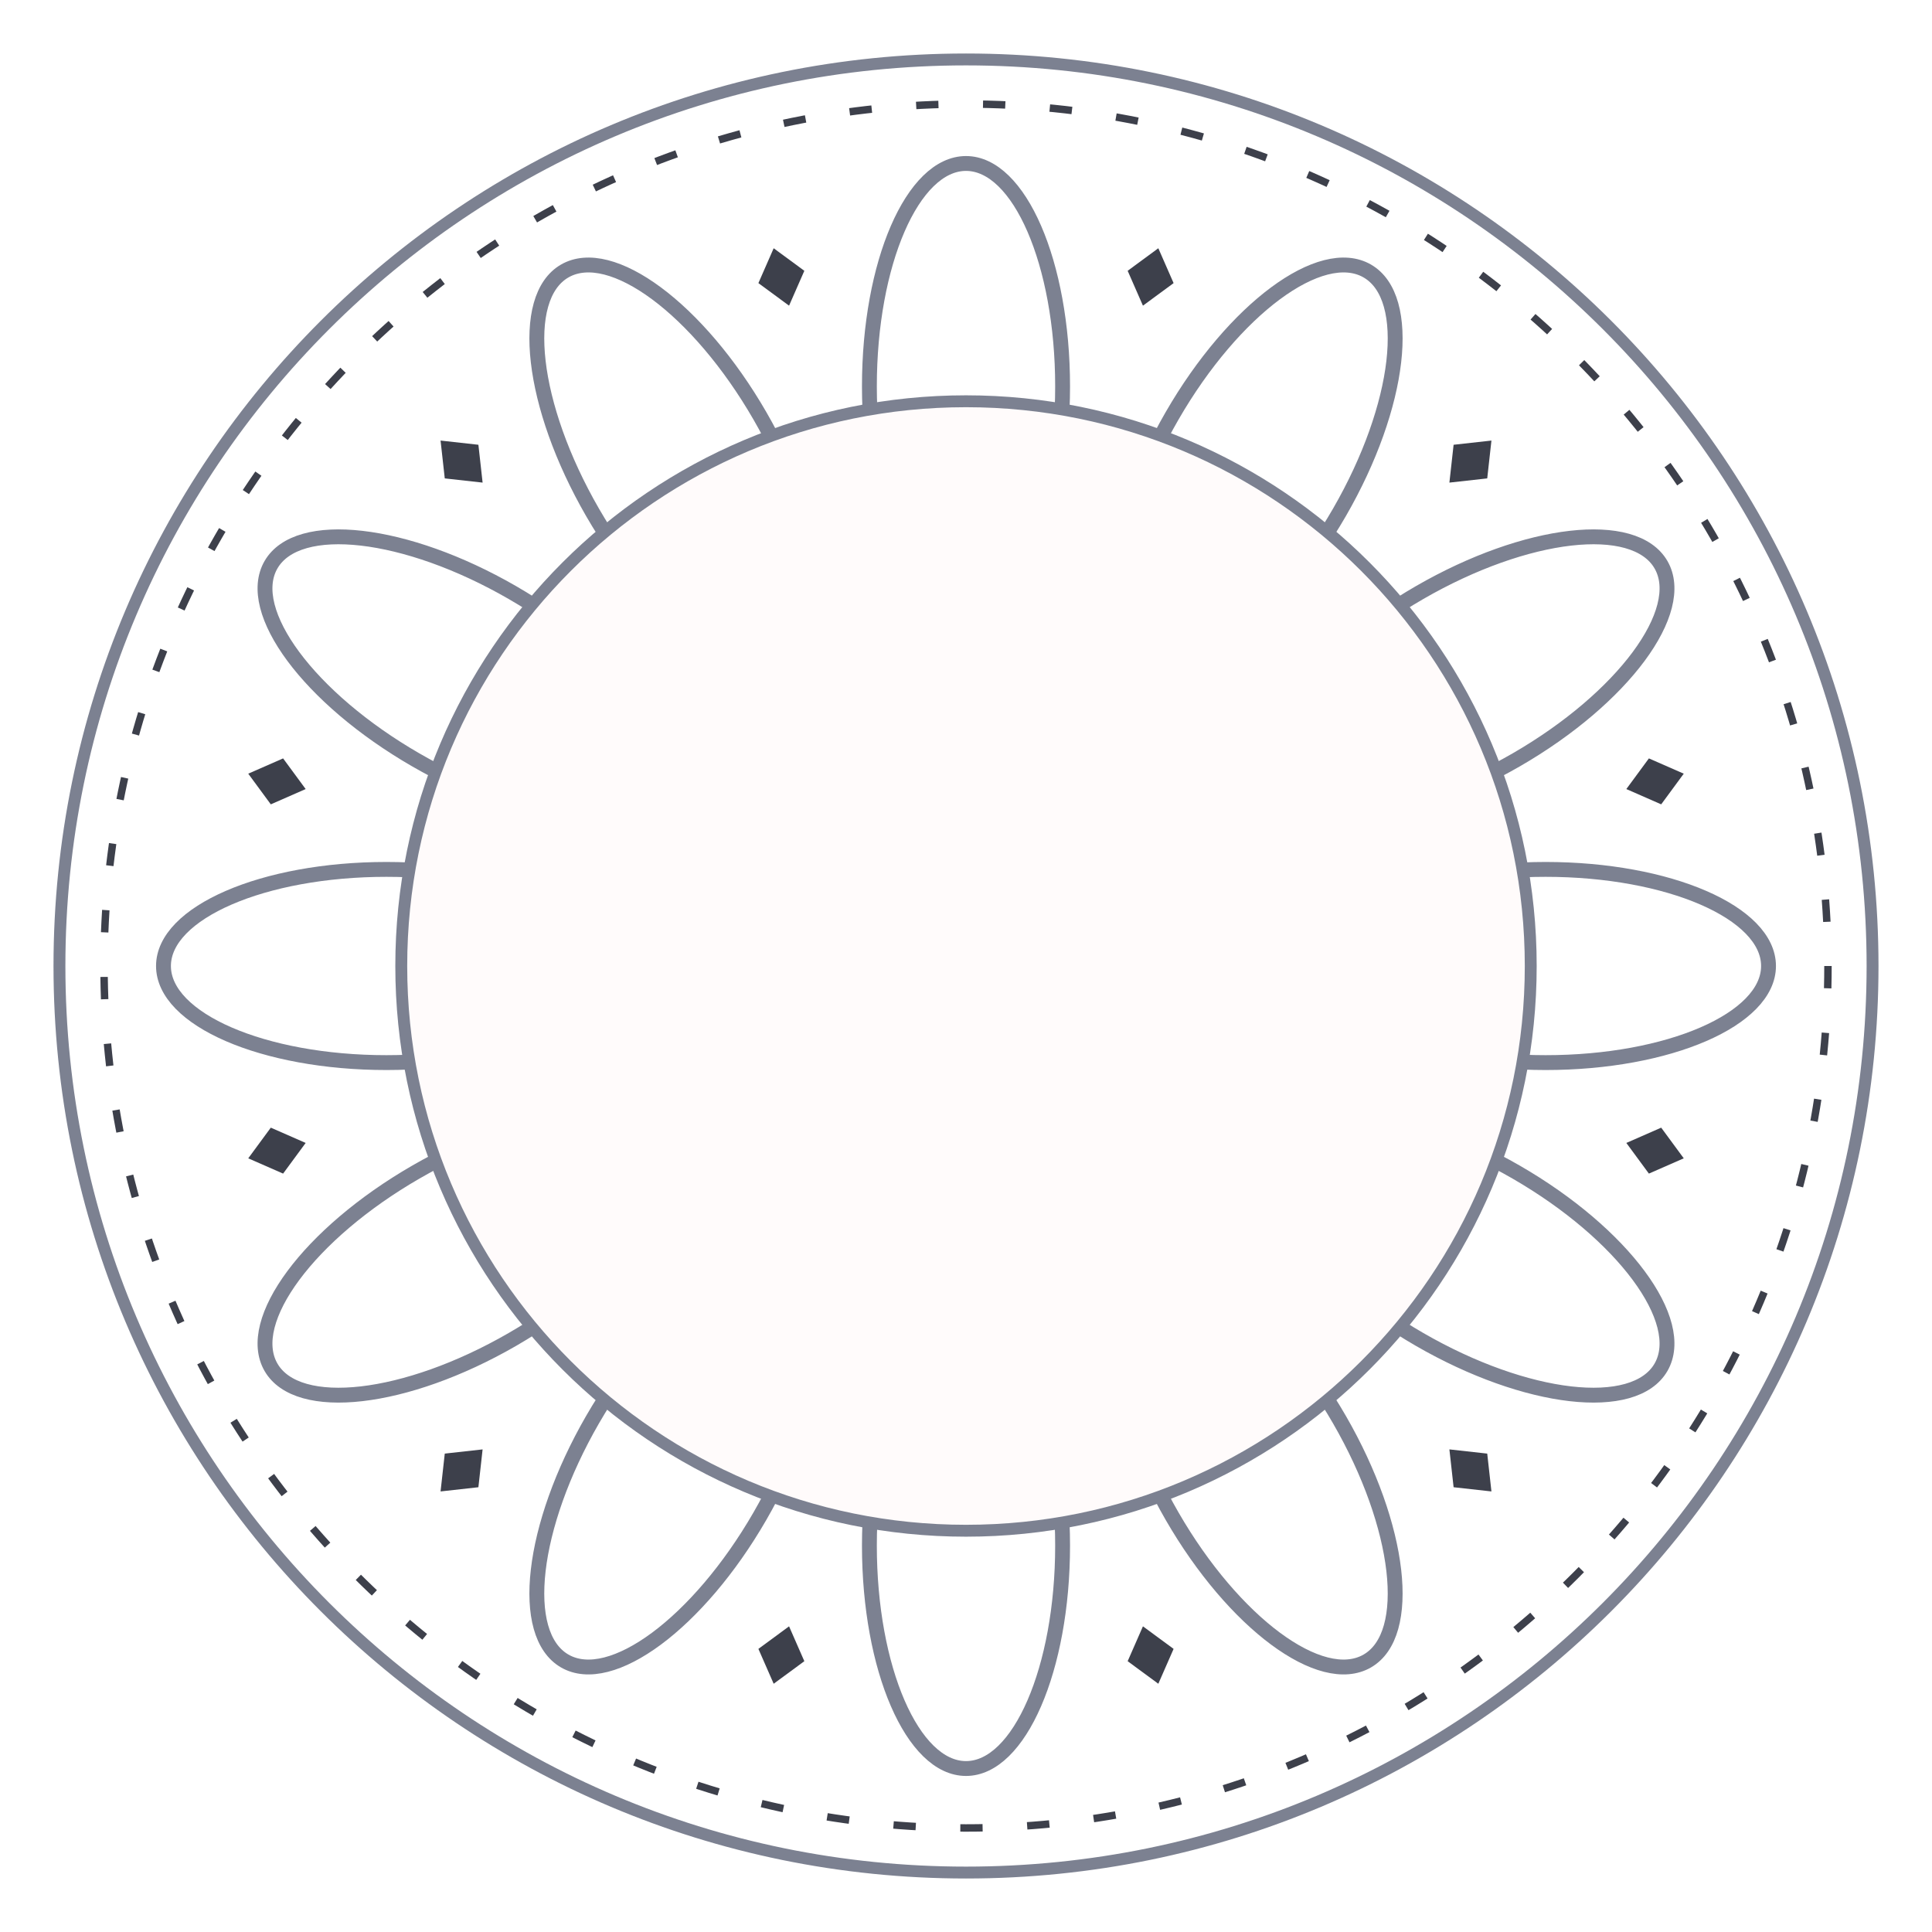
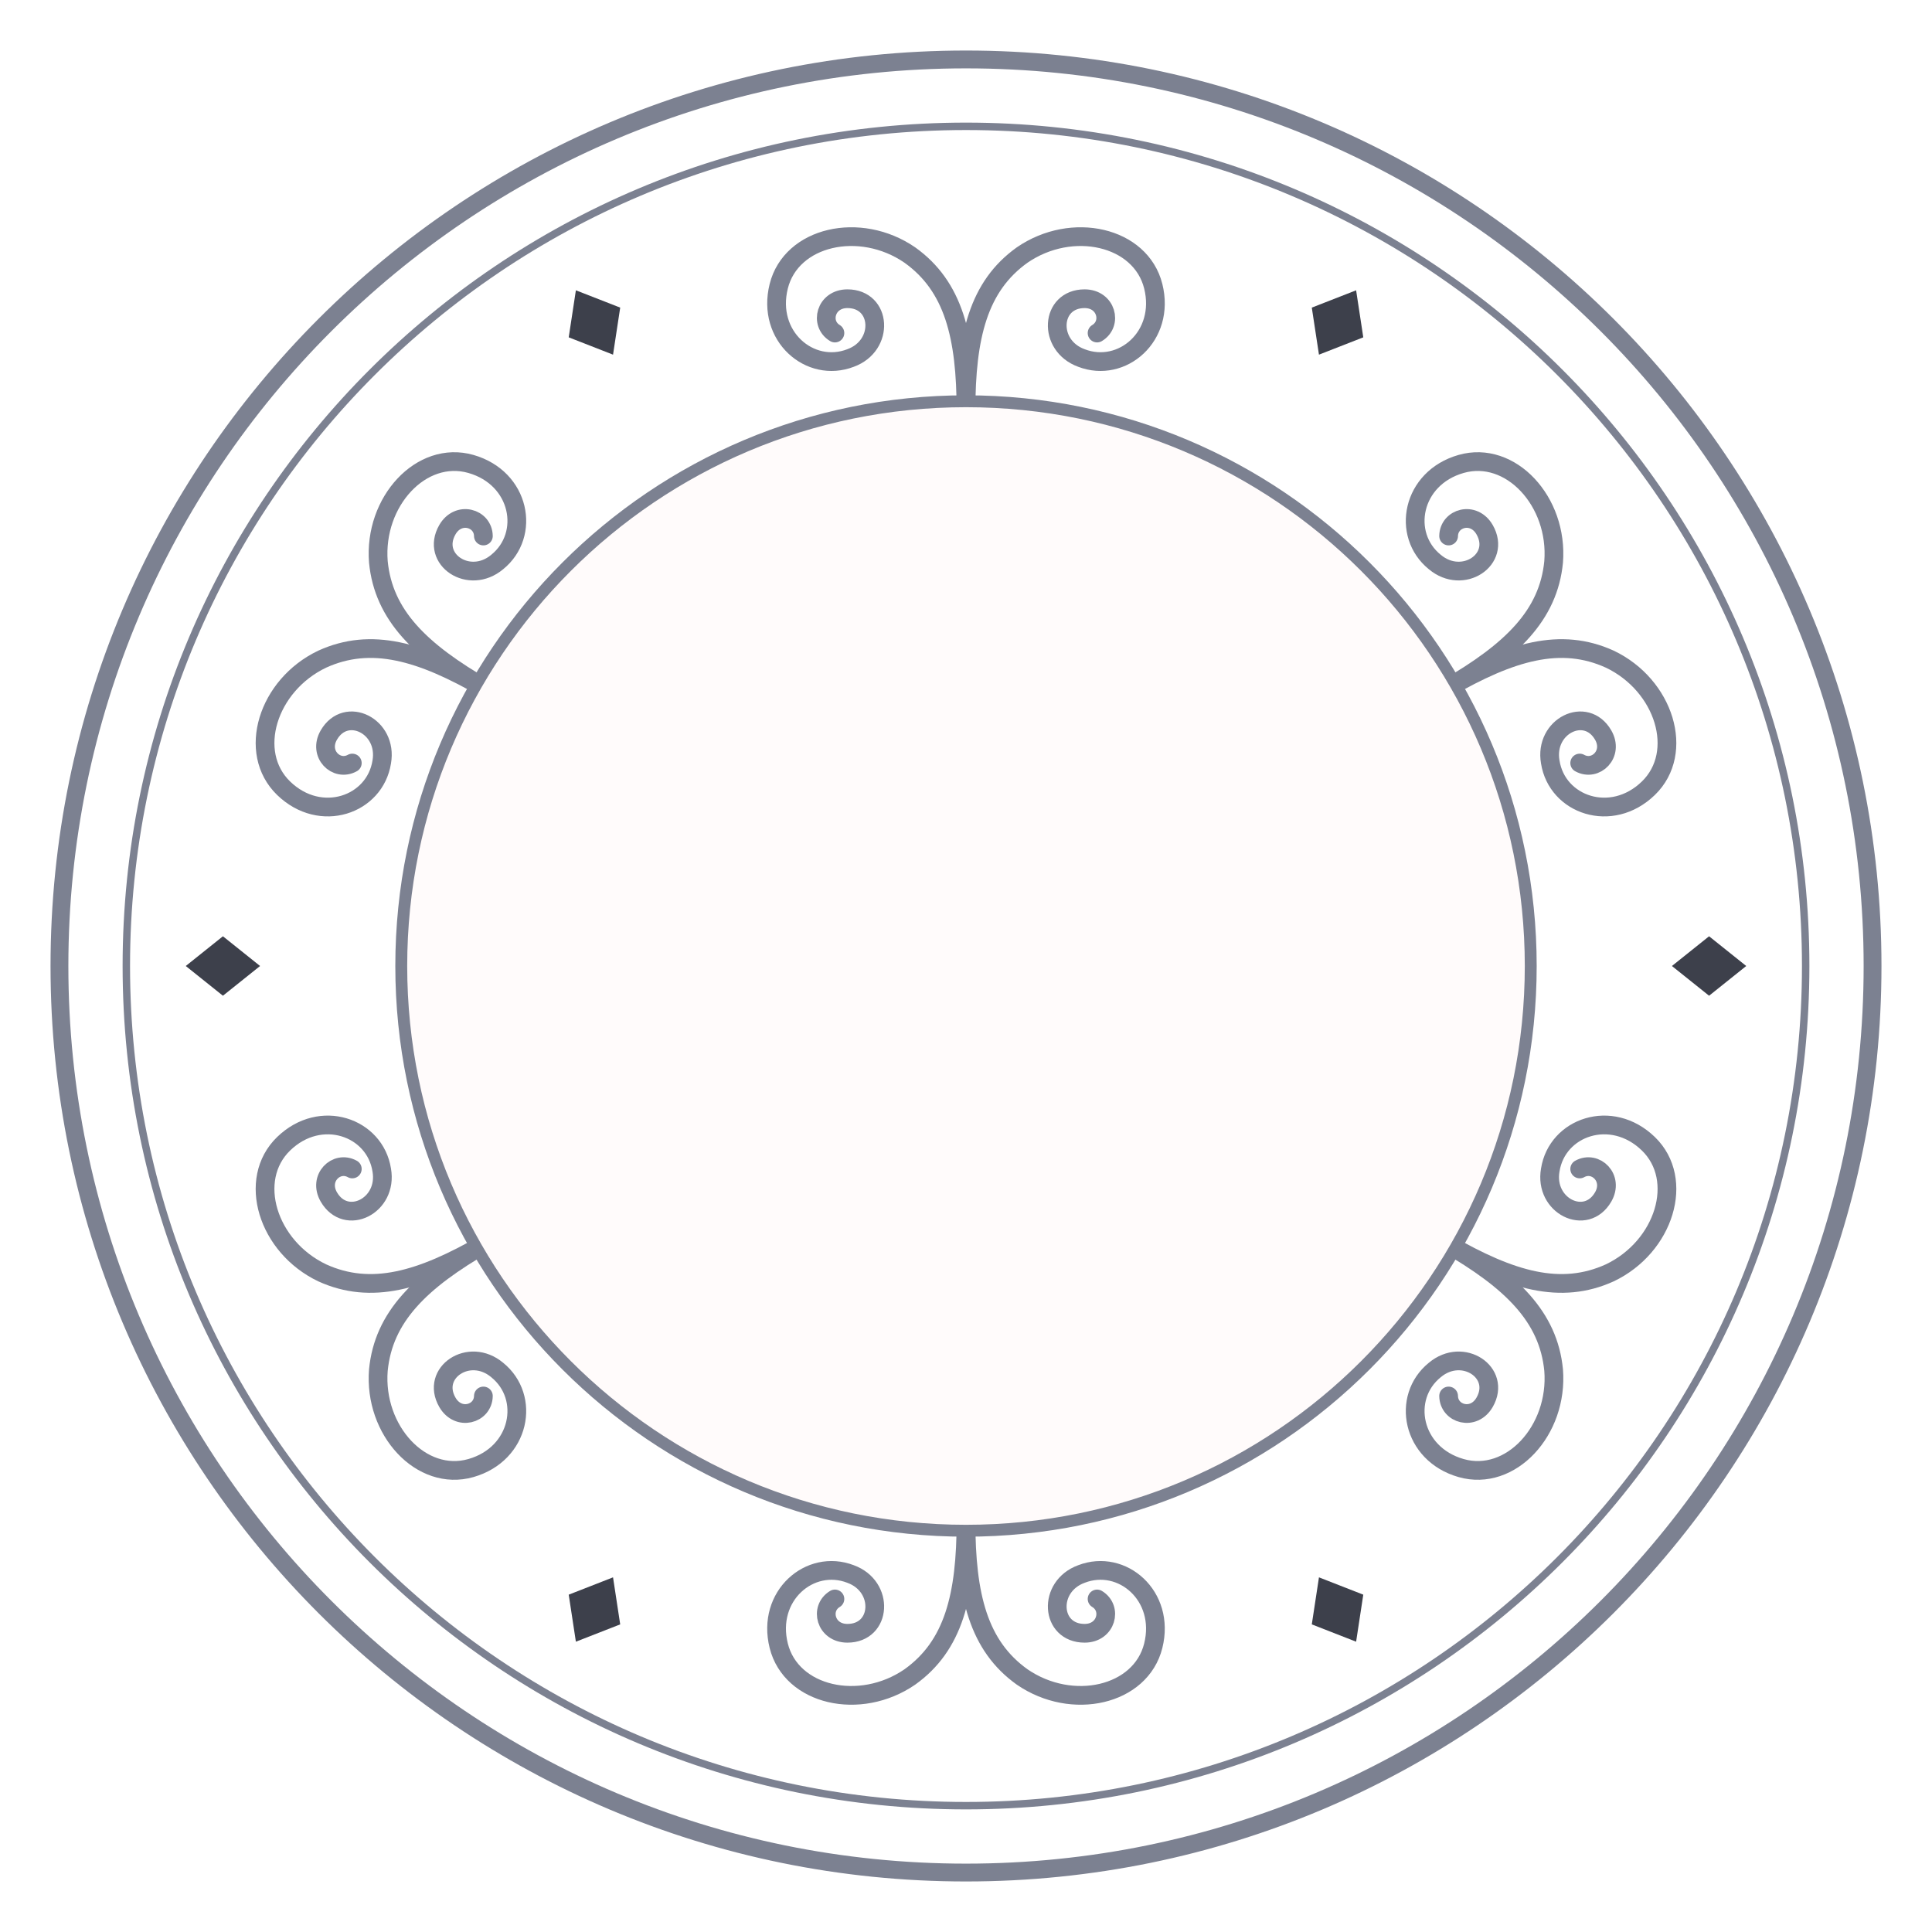
<svg xmlns="http://www.w3.org/2000/svg" width="260" height="260" viewBox="0 0 260 260">
  <g transform="translate(130,130)">
-     <circle r="122" fill="none" stroke="#7c8191" stroke-width="1.6" />
-     <circle r="116" fill="none" stroke="#3d404b" stroke-width="1" stroke-dasharray="3 6" />
-     <g transform="rotate(0) translate(0,-78)">
-       <ellipse rx="13" ry="30" fill="none" stroke="#7c8191" stroke-width="2" />
+     <circle r="122" fill="none" stroke="#7c8191" stroke-width="2.4" />
+     <circle r="113" fill="none" stroke="#7c8191" stroke-width="1" />
+     <g transform="rotate(0) translate(0,-94) scale(0.42)">
+       <g fill="none" stroke="#7c8191" stroke-width="6" stroke-linecap="round" stroke-linejoin="round">
+         <path d="M0,46 C0,22 4,6 18,-4 C34,-15 56,-10 60,6 C64,22 50,34 37,29 C26,25 27,10 38,10 C45,10 47,18 42,21" />
+         <path d="M0,46 C0,22 4,6 18,-4 C34,-15 56,-10 60,6 C64,22 50,34 37,29 C26,25 27,10 38,10 C45,10 47,18 42,21" transform="scale(-1,1)" />
+       </g>
    </g>
-     <g transform="rotate(15) translate(0,-96)">
-       <path d="M0,-4 L3.2,0 L0,4 L-3.2,0 Z" fill="#3d404b" />
+     <g transform="rotate(30) translate(0,-100)">
+       <path d="M0,-5 L4,0 L0,5 L-4,0 Z" fill="#3d404b" />
    </g>
-     <g transform="rotate(30) translate(0,-78)">
-       <ellipse rx="13" ry="30" fill="none" stroke="#7c8191" stroke-width="2" />
+     <g transform="rotate(60) translate(0,-94) scale(0.42)">
+       <g fill="none" stroke="#7c8191" stroke-width="6" stroke-linecap="round" stroke-linejoin="round">
+         <path d="M0,46 C0,22 4,6 18,-4 C34,-15 56,-10 60,6 C64,22 50,34 37,29 C26,25 27,10 38,10 C45,10 47,18 42,21" />
+         <path d="M0,46 C0,22 4,6 18,-4 C34,-15 56,-10 60,6 C64,22 50,34 37,29 C26,25 27,10 38,10 C45,10 47,18 42,21" transform="scale(-1,1)" />
+       </g>
    </g>
-     <g transform="rotate(45) translate(0,-96)">
-       <path d="M0,-4 L3.2,0 L0,4 L-3.2,0 Z" fill="#3d404b" />
+     <g transform="rotate(90) translate(0,-100)">
+       <path d="M0,-5 L4,0 L0,5 L-4,0 Z" fill="#3d404b" />
    </g>
-     <g transform="rotate(60) translate(0,-78)">
-       <ellipse rx="13" ry="30" fill="none" stroke="#7c8191" stroke-width="2" />
+     <g transform="rotate(120) translate(0,-94) scale(0.42)">
+       <g fill="none" stroke="#7c8191" stroke-width="6" stroke-linecap="round" stroke-linejoin="round">
+         <path d="M0,46 C0,22 4,6 18,-4 C34,-15 56,-10 60,6 C64,22 50,34 37,29 C26,25 27,10 38,10 C45,10 47,18 42,21" />
+         <path d="M0,46 C0,22 4,6 18,-4 C34,-15 56,-10 60,6 C64,22 50,34 37,29 C26,25 27,10 38,10 C45,10 47,18 42,21" transform="scale(-1,1)" />
+       </g>
    </g>
-     <g transform="rotate(75) translate(0,-96)">
-       <path d="M0,-4 L3.2,0 L0,4 L-3.2,0 Z" fill="#3d404b" />
+     <g transform="rotate(150) translate(0,-100)">
+       <path d="M0,-5 L4,0 L0,5 L-4,0 Z" fill="#3d404b" />
    </g>
-     <g transform="rotate(90) translate(0,-78)">
-       <ellipse rx="13" ry="30" fill="none" stroke="#7c8191" stroke-width="2" />
+     <g transform="rotate(180) translate(0,-94) scale(0.42)">
+       <g fill="none" stroke="#7c8191" stroke-width="6" stroke-linecap="round" stroke-linejoin="round">
+         <path d="M0,46 C0,22 4,6 18,-4 C34,-15 56,-10 60,6 C64,22 50,34 37,29 C26,25 27,10 38,10 C45,10 47,18 42,21" />
+         <path d="M0,46 C0,22 4,6 18,-4 C34,-15 56,-10 60,6 C64,22 50,34 37,29 C26,25 27,10 38,10 C45,10 47,18 42,21" transform="scale(-1,1)" />
+       </g>
    </g>
-     <g transform="rotate(105) translate(0,-96)">
-       <path d="M0,-4 L3.2,0 L0,4 L-3.2,0 Z" fill="#3d404b" />
+     <g transform="rotate(210) translate(0,-100)">
+       <path d="M0,-5 L4,0 L0,5 L-4,0 Z" fill="#3d404b" />
    </g>
-     <g transform="rotate(120) translate(0,-78)">
-       <ellipse rx="13" ry="30" fill="none" stroke="#7c8191" stroke-width="2" />
+     <g transform="rotate(240) translate(0,-94) scale(0.42)">
+       <g fill="none" stroke="#7c8191" stroke-width="6" stroke-linecap="round" stroke-linejoin="round">
+         <path d="M0,46 C0,22 4,6 18,-4 C34,-15 56,-10 60,6 C64,22 50,34 37,29 C26,25 27,10 38,10 C45,10 47,18 42,21" />
+         <path d="M0,46 C0,22 4,6 18,-4 C34,-15 56,-10 60,6 C64,22 50,34 37,29 C26,25 27,10 38,10 C45,10 47,18 42,21" transform="scale(-1,1)" />
+       </g>
    </g>
-     <g transform="rotate(135) translate(0,-96)">
-       <path d="M0,-4 L3.2,0 L0,4 L-3.2,0 Z" fill="#3d404b" />
+     <g transform="rotate(270) translate(0,-100)">
+       <path d="M0,-5 L4,0 L0,5 L-4,0 Z" fill="#3d404b" />
    </g>
-     <g transform="rotate(150) translate(0,-78)">
-       <ellipse rx="13" ry="30" fill="none" stroke="#7c8191" stroke-width="2" />
+     <g transform="rotate(300) translate(0,-94) scale(0.42)">
+       <g fill="none" stroke="#7c8191" stroke-width="6" stroke-linecap="round" stroke-linejoin="round">
+         <path d="M0,46 C0,22 4,6 18,-4 C34,-15 56,-10 60,6 C64,22 50,34 37,29 C26,25 27,10 38,10 C45,10 47,18 42,21" />
+         <path d="M0,46 C0,22 4,6 18,-4 C34,-15 56,-10 60,6 C64,22 50,34 37,29 C26,25 27,10 38,10 C45,10 47,18 42,21" transform="scale(-1,1)" />
+       </g>
    </g>
-     <g transform="rotate(165) translate(0,-96)">
-       <path d="M0,-4 L3.2,0 L0,4 L-3.2,0 Z" fill="#3d404b" />
-     </g>
-     <g transform="rotate(180) translate(0,-78)">
-       <ellipse rx="13" ry="30" fill="none" stroke="#7c8191" stroke-width="2" />
-     </g>
-     <g transform="rotate(195) translate(0,-96)">
-       <path d="M0,-4 L3.2,0 L0,4 L-3.2,0 Z" fill="#3d404b" />
-     </g>
-     <g transform="rotate(210) translate(0,-78)">
-       <ellipse rx="13" ry="30" fill="none" stroke="#7c8191" stroke-width="2" />
-     </g>
-     <g transform="rotate(225) translate(0,-96)">
-       <path d="M0,-4 L3.2,0 L0,4 L-3.2,0 Z" fill="#3d404b" />
-     </g>
-     <g transform="rotate(240) translate(0,-78)">
-       <ellipse rx="13" ry="30" fill="none" stroke="#7c8191" stroke-width="2" />
-     </g>
-     <g transform="rotate(255) translate(0,-96)">
-       <path d="M0,-4 L3.2,0 L0,4 L-3.2,0 Z" fill="#3d404b" />
-     </g>
-     <g transform="rotate(270) translate(0,-78)">
-       <ellipse rx="13" ry="30" fill="none" stroke="#7c8191" stroke-width="2" />
-     </g>
-     <g transform="rotate(285) translate(0,-96)">
-       <path d="M0,-4 L3.2,0 L0,4 L-3.2,0 Z" fill="#3d404b" />
-     </g>
-     <g transform="rotate(300) translate(0,-78)">
-       <ellipse rx="13" ry="30" fill="none" stroke="#7c8191" stroke-width="2" />
-     </g>
-     <g transform="rotate(315) translate(0,-96)">
-       <path d="M0,-4 L3.2,0 L0,4 L-3.2,0 Z" fill="#3d404b" />
-     </g>
-     <g transform="rotate(330) translate(0,-78)">
-       <ellipse rx="13" ry="30" fill="none" stroke="#7c8191" stroke-width="2" />
-     </g>
-     <g transform="rotate(345) translate(0,-96)">
-       <path d="M0,-4 L3.2,0 L0,4 L-3.2,0 Z" fill="#3d404b" />
+     <g transform="rotate(330) translate(0,-100)">
+       <path d="M0,-5 L4,0 L0,5 L-4,0 Z" fill="#3d404b" />
    </g>
    <circle r="76" fill="#fffbfb" stroke="#7c8191" stroke-width="1.6" />
  </g>
</svg>
